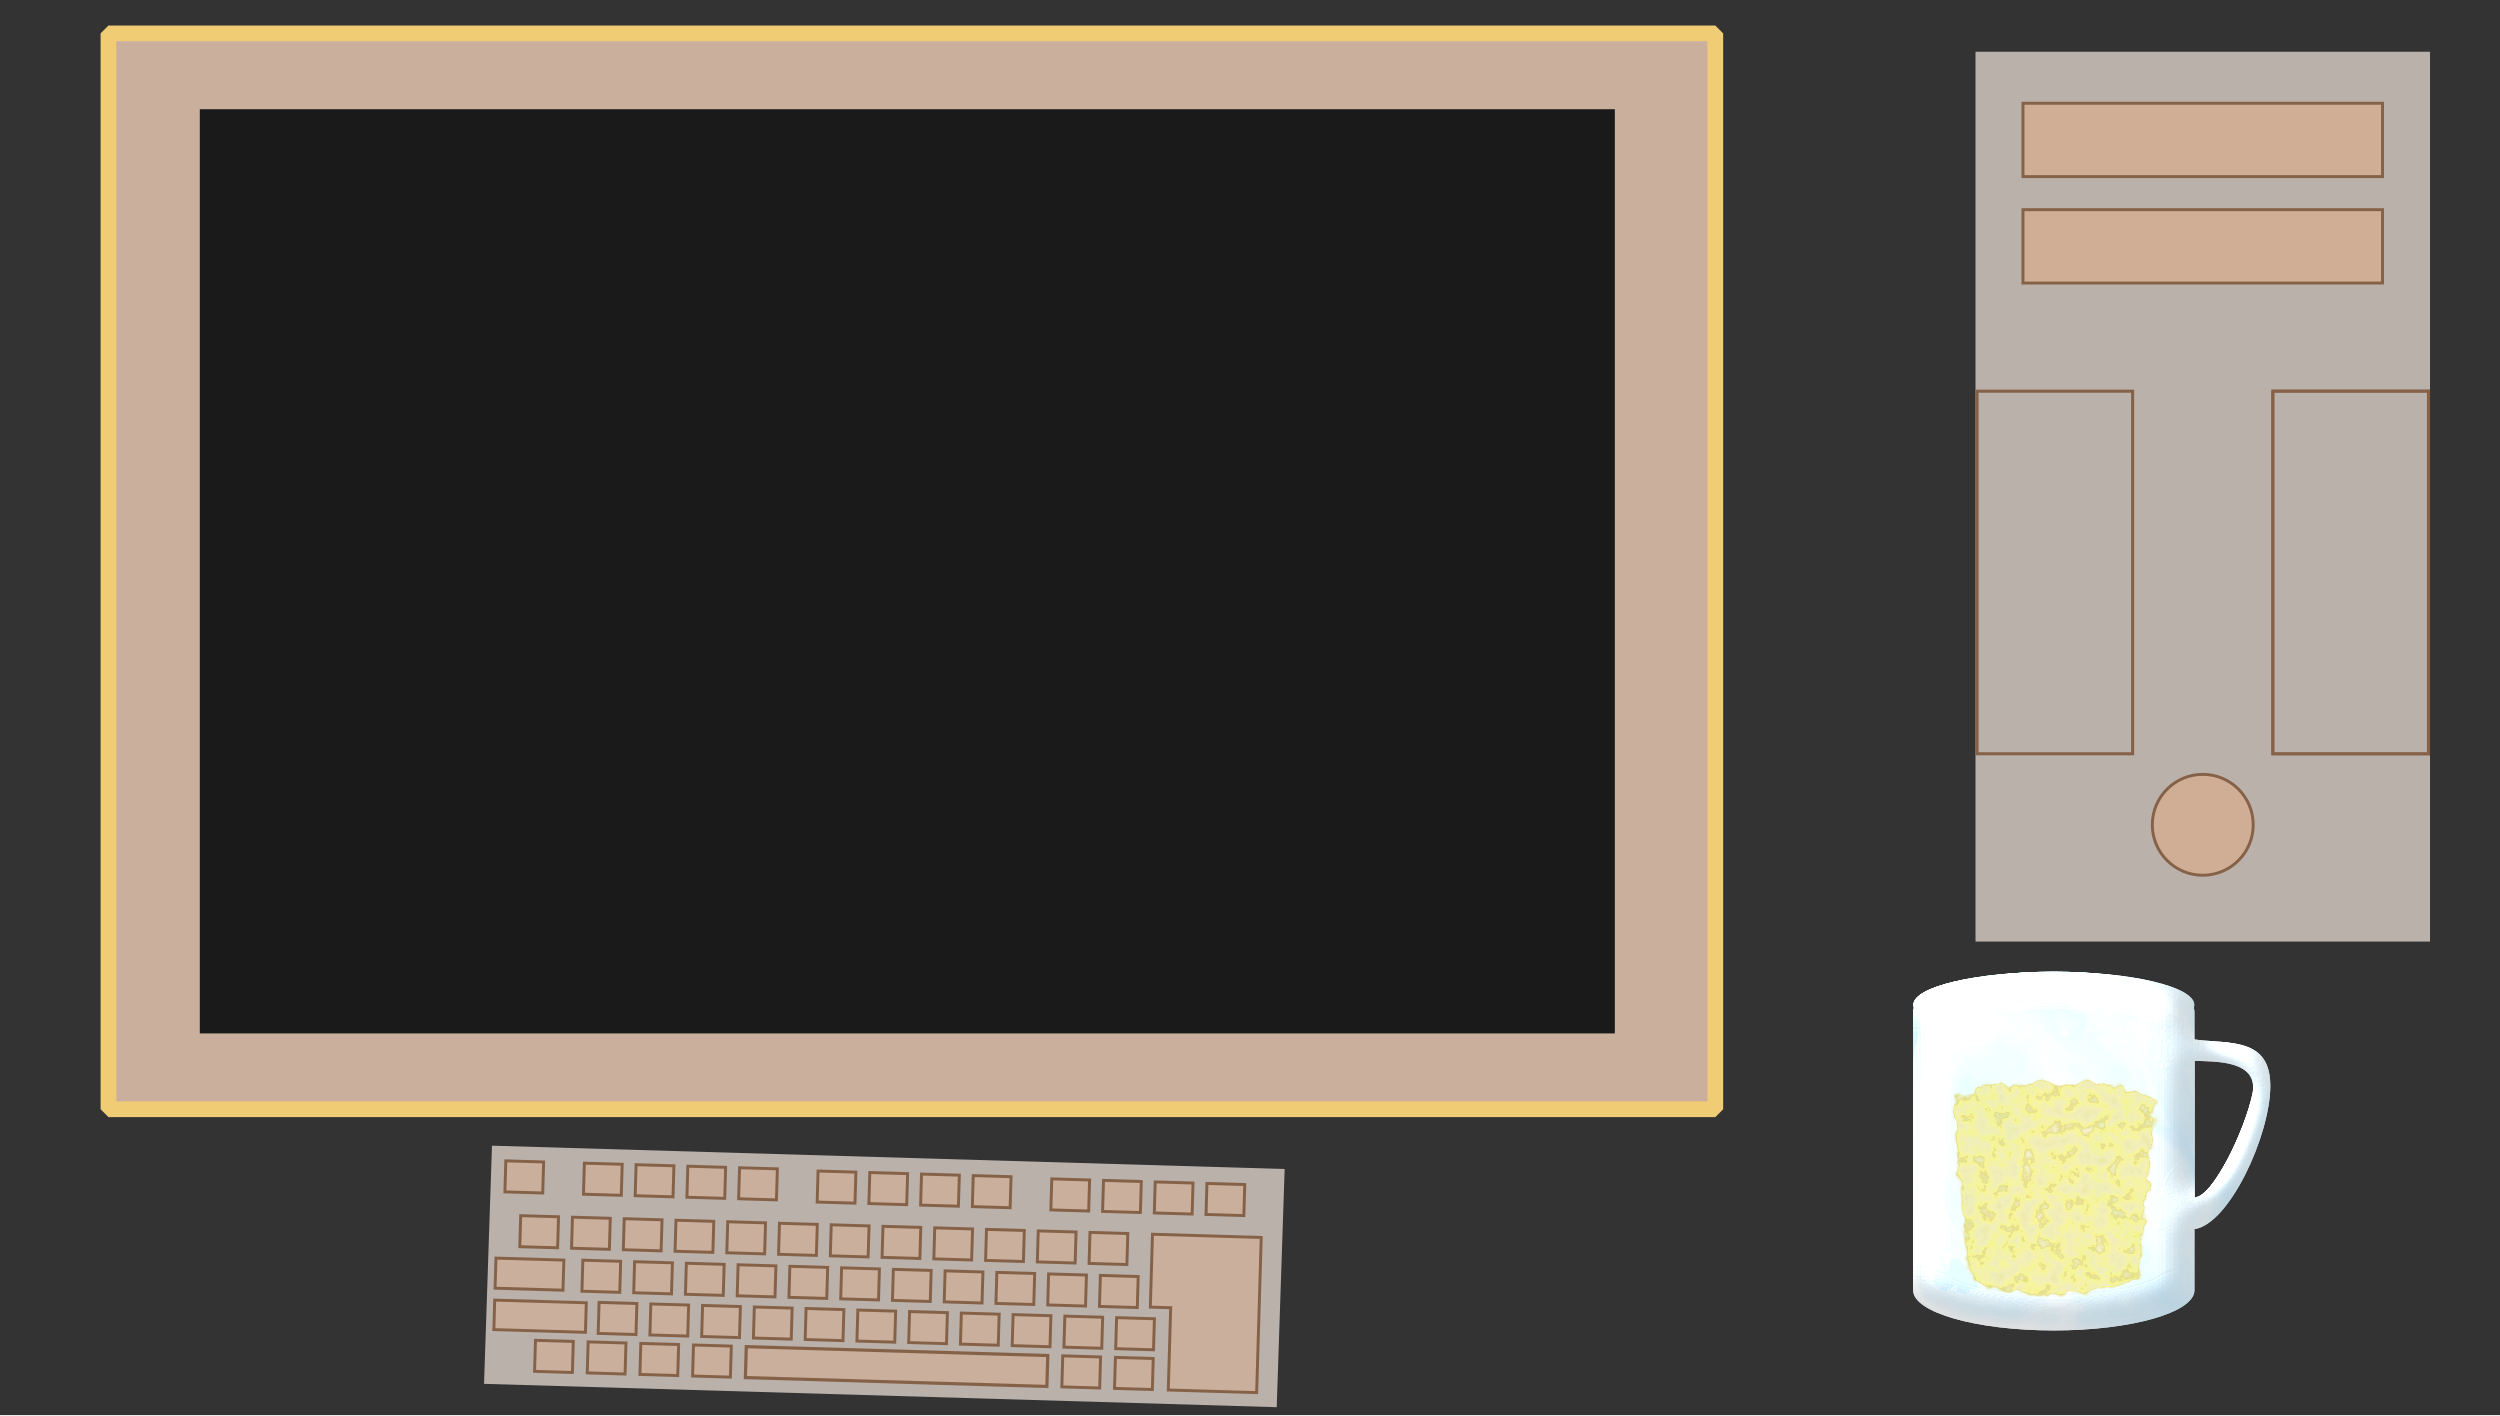
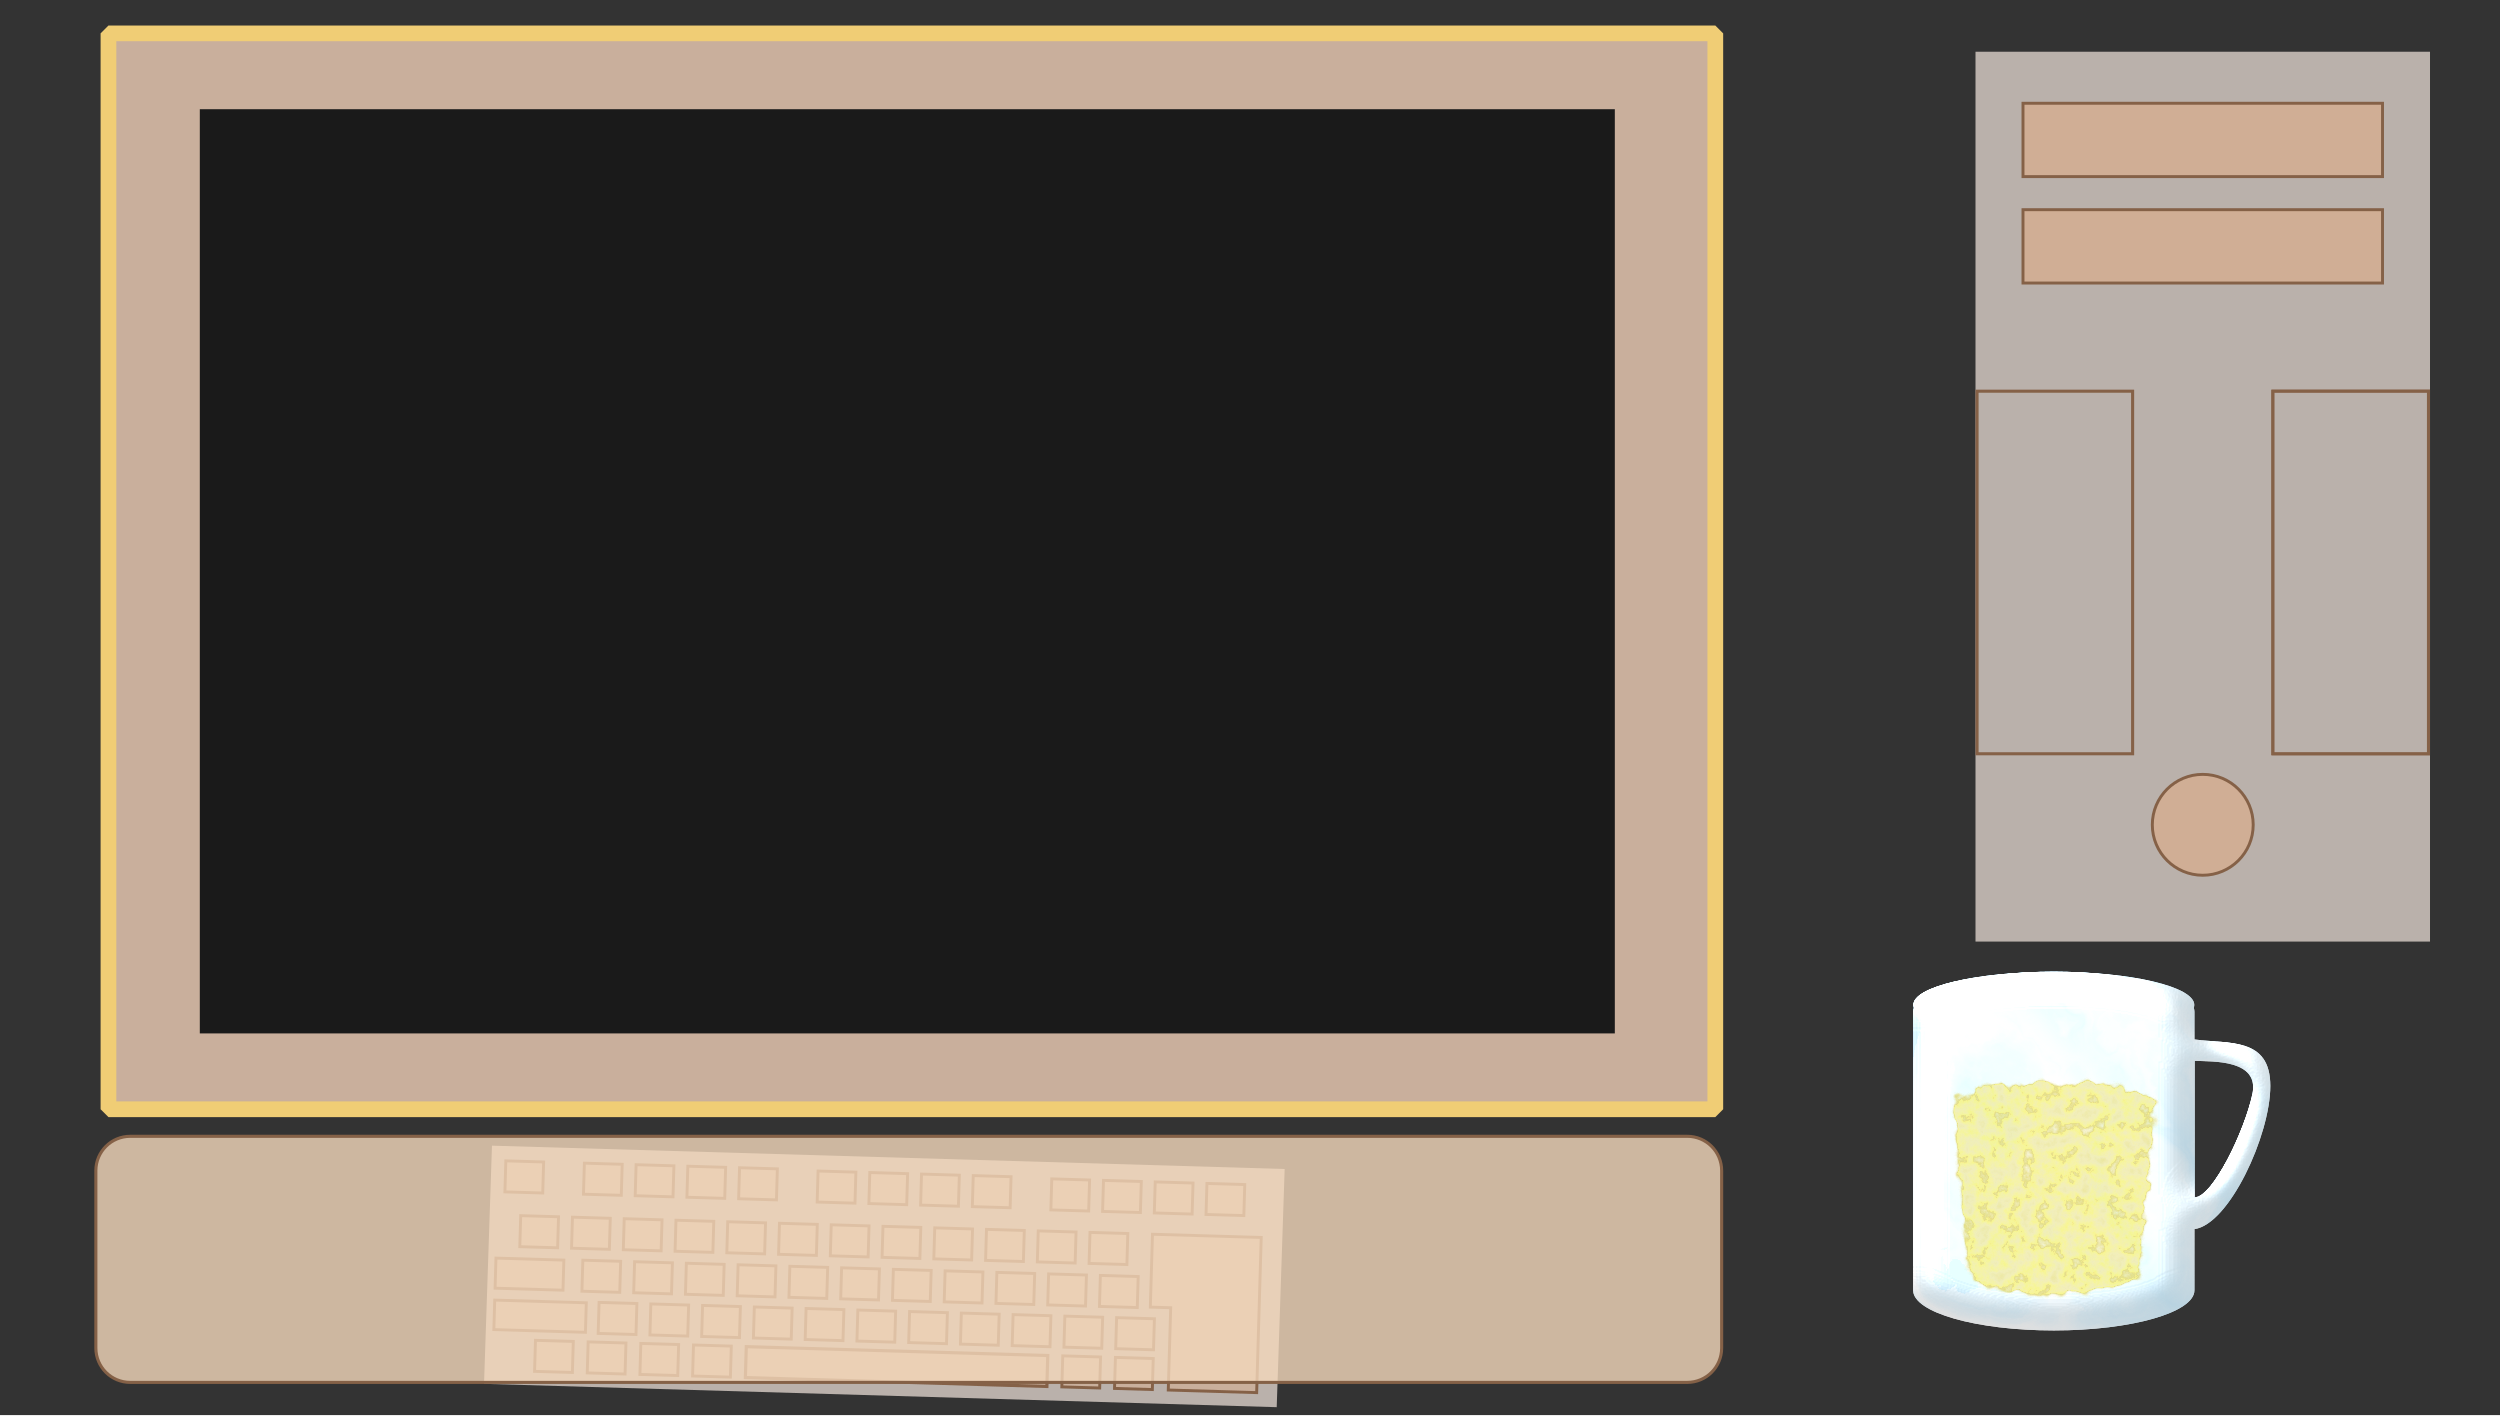
<svg xmlns="http://www.w3.org/2000/svg" width="848" height="480" viewBox="0 0 848 480" version="1.1" id="svg1">
  <defs id="defs1">
    <filter style="color-interpolation-filters:sRGB;" id="filter113" x="-0.06" y="-0.057" width="1.12" height="1.114">
      <feGaussianBlur result="result0" in="SourceGraphic" stdDeviation="0.5" id="feGaussianBlur109" />
      <feTurbulence baseFrequency="0.2" seed="300" numOctaves="10" result="result1" type="fractalNoise" id="feTurbulence109" />
      <feGaussianBlur stdDeviation="0.5" result="result8" id="feGaussianBlur110" />
      <feDisplacementMap result="result7" in2="result8" scale="5" in="result0" xChannelSelector="R" id="feDisplacementMap110" />
      <feComposite result="result2" operator="in" in2="result1" in="result7" id="feComposite110" />
      <feComposite k3="3" in2="result2" in="result0" operator="arithmetic" id="feComposite111" />
      <feBlend result="fbSourceGraphic" mode="multiply" in2="result2" id="feBlend111" />
      <feColorMatrix values="1 0 0 -1 0 1 0 1 -1 0 1 0 0 -1 0 -1.8 -0.5 0 5.7 -3.5 " in="fbSourceGraphic" result="fbSourceGraphicAlpha" id="feColorMatrix111" />
      <feGaussianBlur stdDeviation="0.5" in="fbSourceGraphicAlpha" result="result10" id="feGaussianBlur111" />
      <feSpecularLighting result="result6" surfaceScale="5" specularExponent="3" id="feSpecularLighting111">
        <feDistantLight azimuth="225" elevation="10" id="feDistantLight111" />
      </feSpecularLighting>
      <feComposite in2="fbSourceGraphicAlpha" in="result6" result="result21" operator="in" id="feComposite112" />
      <feGaussianBlur stdDeviation="0.2" in="result21" result="result20" id="feGaussianBlur112" />
      <feComposite in="fbSourceGraphic" result="result4" operator="arithmetic" k2="0.8" k3="0.7" in2="result20" id="feComposite113" />
    </filter>
    <filter height="1.355" y="-0.177" width="1.357" x="-0.178" style="color-interpolation-filters:sRGB;" id="filter220">
      <feGaussianBlur stdDeviation="4" result="result8" id="feGaussianBlur216" />
      <feTurbulence seed="50" result="result7" type="turbulence" numOctaves="7" baseFrequency="0.01 0.01" id="feTurbulence216" />
      <feColorMatrix result="result5" values="1 0 0 0 0 0 1 0 0 0 0 0 1 0 0 0 0 0 1.4 0 " id="feColorMatrix216" />
      <feComposite result="result6" in="result5" operator="in" in2="result8" id="feComposite216" />
      <feDisplacementMap in="result5" xChannelSelector="A" yChannelSelector="A" scale="100" result="result4" in2="result6" id="feDisplacementMap216" />
      <feFlood flood-opacity="1" flood-color="rgb(224,224,224)" id="feFlood216" />
      <feComposite result="result2" operator="atop" in2="result4" id="feComposite217" />
      <feComposite in="result2" operator="atop" in2="SourceGraphic" result="result9" id="feComposite218" />
      <feBlend result="fbSourceGraphic" mode="darken" in2="result9" id="feBlend218" />
      <feGaussianBlur stdDeviation="5" in="fbSourceGraphic" result="result0" id="feGaussianBlur218" />
      <feSpecularLighting in="result0" result="result1" lighting-color="rgb(255,255,255)" surfaceScale="8" specularConstant="0.8" specularExponent="30" id="feSpecularLighting218">
        <feDistantLight elevation="55" azimuth="235" id="feDistantLight218" />
      </feSpecularLighting>
      <feComposite in2="fbSourceGraphic" in="result1" result="result2" operator="in" id="feComposite219" />
      <feComposite in="fbSourceGraphic" result="result4" operator="arithmetic" k2="1" k3="1" in2="result2" id="feComposite220" />
    </filter>
  </defs>
  <g id="layer3">
    <rect style="fill:#333333;fill-opacity:1;fill-rule:nonzero;stroke:none;stroke-width:5.757;stroke-linejoin:bevel;stroke-dasharray:none;stroke-opacity:1;paint-order:normal" id="rect3" width="848.538" height="480" x="0" y="0" />
  </g>
  <g id="layer5">
    <g id="g113" style="filter:url(#filter220);stroke:none;stroke-opacity:1;stroke-width:5;stroke-dasharray:none">
      <path id="path89" style="fill:#b6d2e0;fill-opacity:1;stroke:none;stroke-opacity:1;stroke-width:5;stroke-dasharray:none" d="m 696.646,329.58 c -26.351,-1e-5 -47.712,6.104 -47.709,13.633 v 0.014 94.414 0.016 c 4.9e-4,7.528 21.36,13.631 47.709,13.631 26.349,2e-5 47.709,-6.103 47.709,-13.631 v -20.746 c 11.8,-1.592 25.74,-31.884 25.74,-48.533 -8e-5,-16.649 -13.94,-14.203 -25.74,-15.795 v -9.369 c 0.003,-7.529 -21.358,-13.633 -47.709,-13.633 z m 47.801,30.262 c 6.257,0.246 22.028,-0.452 19.562,11.26 -2.598,12.339 -13.305,34.784 -19.562,35.031 z" />
      <ellipse style="fill:#b6d2e0;fill-opacity:1;stroke:none;stroke-width:5;stroke-dasharray:none;stroke-opacity:1" id="path91" cx="696.646" cy="340.874" rx="47.65" ry="11.242" />
    </g>
    <path id="path92" style="fill:#e6df80;fill-opacity:1;stroke:none;stroke-width:0.701;stroke-dasharray:none;stroke-opacity:1;filter:url(#filter113)" d="M 696.646 367.236 A 34.086 7.779 0 0 0 662.561 375.016 A 34.086 7.779 0 0 0 662.594 375.361 L 668.027 431.273 A 28.62 7.779 0 0 0 696.646 439.053 A 28.62 7.779 0 0 0 725.266 431.273 L 730.732 375.016 A 34.086 7.779 0 0 0 696.646 367.236 z " />
  </g>
  <g id="layer4" transform="rotate(1.686584,299.9704,432.9659)">
    <rect style="fill:#bab1ab;stroke-width:0.849" id="rect10" width="268.99" height="80.83" x="167.153" y="392.554" transform="matrix(1,0,-0.00387507,0.9999925,0,0)" />
    <rect style="fill:#c9af9c;fill-opacity:1;stroke:#856147;stroke-width:1;stroke-dasharray:none;stroke-opacity:1" id="rect11" width="12.835" height="10.531" x="170.476" y="397.557" />
    <g id="g28" transform="translate(1.31641)">
      <rect style="fill:#c9af9c;fill-opacity:1;stroke:#856147;stroke-width:1;stroke-dasharray:none;stroke-opacity:1" id="rect12" width="12.835" height="10.531" x="195.817" y="397.557" />
      <rect style="fill:#c9af9c;fill-opacity:1;stroke:#856147;stroke-width:1;stroke-dasharray:none;stroke-opacity:1" id="rect13" width="12.835" height="10.531" x="213.369" y="397.557" />
      <rect style="fill:#c9af9c;fill-opacity:1;stroke:#856147;stroke-width:1;stroke-dasharray:none;stroke-opacity:1" id="rect14" width="12.835" height="10.531" x="230.921" y="397.557" />
      <rect style="fill:#c9af9c;fill-opacity:1;stroke:#856147;stroke-width:1;stroke-dasharray:none;stroke-opacity:1" id="rect15" width="12.835" height="10.531" x="248.473" y="397.557" />
    </g>
    <g id="g31" transform="translate(80.63043,0.3291038)">
      <rect style="fill:#c9af9c;fill-opacity:1;stroke:#856147;stroke-width:1;stroke-dasharray:none;stroke-opacity:1" id="rect28" width="12.835" height="10.531" x="195.817" y="397.557" />
      <rect style="fill:#c9af9c;fill-opacity:1;stroke:#856147;stroke-width:1;stroke-dasharray:none;stroke-opacity:1" id="rect29" width="12.835" height="10.531" x="213.369" y="397.557" />
      <rect style="fill:#c9af9c;fill-opacity:1;stroke:#856147;stroke-width:1;stroke-dasharray:none;stroke-opacity:1" id="rect30" width="12.835" height="10.531" x="230.921" y="397.557" />
      <rect style="fill:#c9af9c;fill-opacity:1;stroke:#856147;stroke-width:1;stroke-dasharray:none;stroke-opacity:1" id="rect31" width="12.835" height="10.531" x="248.473" y="397.557" />
    </g>
    <g id="g35" transform="translate(159.9444,0.6582076)">
      <rect style="fill:#c9af9c;fill-opacity:1;stroke:#856147;stroke-width:1;stroke-dasharray:none;stroke-opacity:1" id="rect32" width="12.835" height="10.531" x="195.817" y="397.557" />
      <rect style="fill:#c9af9c;fill-opacity:1;stroke:#856147;stroke-width:1;stroke-dasharray:none;stroke-opacity:1" id="rect33" width="12.835" height="10.531" x="213.369" y="397.557" />
      <rect style="fill:#c9af9c;fill-opacity:1;stroke:#856147;stroke-width:1;stroke-dasharray:none;stroke-opacity:1" id="rect34" width="12.835" height="10.531" x="230.921" y="397.557" />
      <rect style="fill:#c9af9c;fill-opacity:1;stroke:#856147;stroke-width:1;stroke-dasharray:none;stroke-opacity:1" id="rect35" width="12.835" height="10.531" x="248.473" y="397.557" />
    </g>
    <rect style="fill:#c9af9c;fill-opacity:1;stroke:#856147;stroke-width:1;stroke-dasharray:none;stroke-opacity:1" id="rect36" width="12.835" height="10.531" x="176.071" y="415.987" />
    <rect style="fill:#c9af9c;fill-opacity:1;stroke:#856147;stroke-width:1;stroke-dasharray:none;stroke-opacity:1" id="rect37" width="12.835" height="10.531" x="193.633" y="415.987" />
    <rect style="fill:#c9af9c;fill-opacity:1;stroke:#856147;stroke-width:1;stroke-dasharray:none;stroke-opacity:1" id="rect38" width="12.835" height="10.531" x="211.195" y="415.987" />
    <rect style="fill:#c9af9c;fill-opacity:1;stroke:#856147;stroke-width:1;stroke-dasharray:none;stroke-opacity:1" id="rect39" width="12.835" height="10.531" x="228.757" y="415.987" />
    <rect style="fill:#c9af9c;fill-opacity:1;stroke:#856147;stroke-width:1;stroke-dasharray:none;stroke-opacity:1" id="rect40" width="12.835" height="10.531" x="246.319" y="415.987" />
    <rect style="fill:#c9af9c;fill-opacity:1;stroke:#856147;stroke-width:1;stroke-dasharray:none;stroke-opacity:1" id="rect41" width="12.835" height="10.531" x="263.881" y="415.987" />
    <rect style="fill:#c9af9c;fill-opacity:1;stroke:#856147;stroke-width:1;stroke-dasharray:none;stroke-opacity:1" id="rect42" width="12.835" height="10.531" x="281.444" y="415.987" />
    <rect style="fill:#c9af9c;fill-opacity:1;stroke:#856147;stroke-width:1;stroke-dasharray:none;stroke-opacity:1" id="rect43" width="12.835" height="10.531" x="299.006" y="415.987" />
    <rect style="fill:#c9af9c;fill-opacity:1;stroke:#856147;stroke-width:1;stroke-dasharray:none;stroke-opacity:1" id="rect44" width="12.835" height="10.531" x="316.568" y="415.987" />
    <rect style="fill:#c9af9c;fill-opacity:1;stroke:#856147;stroke-width:1;stroke-dasharray:none;stroke-opacity:1" id="rect45" width="12.835" height="10.531" x="334.13" y="415.987" />
    <rect style="fill:#c9af9c;fill-opacity:1;stroke:#856147;stroke-width:1;stroke-dasharray:none;stroke-opacity:1" id="rect46" width="12.835" height="10.531" x="351.692" y="415.987" />
    <rect style="fill:#c9af9c;fill-opacity:1;stroke:#856147;stroke-width:1;stroke-dasharray:none;stroke-opacity:1" id="rect47" width="12.835" height="10.531" x="369.254" y="415.987" />
    <rect style="fill:#c9af9c;fill-opacity:1;stroke:#856147;stroke-width:1;stroke-dasharray:none;stroke-opacity:1" id="rect48" width="23.047" height="10.212" x="168.102" y="430.627" />
    <rect style="fill:#c9af9c;fill-opacity:1;stroke:#856147;stroke-width:1;stroke-dasharray:none;stroke-opacity:1" id="rect49" width="12.835" height="10.531" x="197.582" y="430.468" />
    <rect style="fill:#c9af9c;fill-opacity:1;stroke:#856147;stroke-width:1;stroke-dasharray:none;stroke-opacity:1" id="rect50" width="12.835" height="10.531" x="215.144" y="430.468" />
    <rect style="fill:#c9af9c;fill-opacity:1;stroke:#856147;stroke-width:1;stroke-dasharray:none;stroke-opacity:1" id="rect51" width="12.835" height="10.531" x="232.706" y="430.468" />
    <rect style="fill:#c9af9c;fill-opacity:1;stroke:#856147;stroke-width:1;stroke-dasharray:none;stroke-opacity:1" id="rect52" width="12.835" height="10.531" x="250.268" y="430.468" />
    <rect style="fill:#c9af9c;fill-opacity:1;stroke:#856147;stroke-width:1;stroke-dasharray:none;stroke-opacity:1" id="rect53" width="12.835" height="10.531" x="267.831" y="430.468" />
    <rect style="fill:#c9af9c;fill-opacity:1;stroke:#856147;stroke-width:1;stroke-dasharray:none;stroke-opacity:1" id="rect54" width="12.835" height="10.531" x="285.393" y="430.468" />
    <rect style="fill:#c9af9c;fill-opacity:1;stroke:#856147;stroke-width:1;stroke-dasharray:none;stroke-opacity:1" id="rect55" width="12.835" height="10.531" x="302.955" y="430.468" />
    <rect style="fill:#c9af9c;fill-opacity:1;stroke:#856147;stroke-width:1;stroke-dasharray:none;stroke-opacity:1" id="rect56" width="12.835" height="10.531" x="320.517" y="430.468" />
    <rect style="fill:#c9af9c;fill-opacity:1;stroke:#856147;stroke-width:1;stroke-dasharray:none;stroke-opacity:1" id="rect57" width="12.835" height="10.531" x="338.079" y="430.468" />
    <rect style="fill:#c9af9c;fill-opacity:1;stroke:#856147;stroke-width:1;stroke-dasharray:none;stroke-opacity:1" id="rect58" width="12.835" height="10.531" x="355.642" y="430.468" />
    <rect style="fill:#c9af9c;fill-opacity:1;stroke:#856147;stroke-width:1;stroke-dasharray:none;stroke-opacity:1" id="rect59" width="12.835" height="10.531" x="373.204" y="430.468" />
    <rect style="fill:#c9af9c;fill-opacity:1;stroke:#856147;stroke-width:1;stroke-dasharray:none;stroke-opacity:1" id="rect61" width="12.835" height="10.531" x="203.506" y="444.619" />
    <rect style="fill:#c9af9c;fill-opacity:1;stroke:#856147;stroke-width:1;stroke-dasharray:none;stroke-opacity:1" id="rect62" width="12.835" height="10.531" x="221.068" y="444.619" />
    <rect style="fill:#c9af9c;fill-opacity:1;stroke:#856147;stroke-width:1;stroke-dasharray:none;stroke-opacity:1" id="rect63" width="12.835" height="10.531" x="238.63" y="444.619" />
    <rect style="fill:#c9af9c;fill-opacity:1;stroke:#856147;stroke-width:1;stroke-dasharray:none;stroke-opacity:1" id="rect64" width="12.835" height="10.531" x="256.192" y="444.619" />
    <rect style="fill:#c9af9c;fill-opacity:1;stroke:#856147;stroke-width:1;stroke-dasharray:none;stroke-opacity:1" id="rect65" width="12.835" height="10.531" x="273.754" y="444.619" />
    <rect style="fill:#c9af9c;fill-opacity:1;stroke:#856147;stroke-width:1;stroke-dasharray:none;stroke-opacity:1" id="rect66" width="12.835" height="10.531" x="291.317" y="444.619" />
    <rect style="fill:#c9af9c;fill-opacity:1;stroke:#856147;stroke-width:1;stroke-dasharray:none;stroke-opacity:1" id="rect67" width="12.835" height="10.531" x="308.879" y="444.619" />
    <rect style="fill:#c9af9c;fill-opacity:1;stroke:#856147;stroke-width:1;stroke-dasharray:none;stroke-opacity:1" id="rect68" width="12.835" height="10.531" x="326.441" y="444.619" />
    <rect style="fill:#c9af9c;fill-opacity:1;stroke:#856147;stroke-width:1;stroke-dasharray:none;stroke-opacity:1" id="rect69" width="12.835" height="10.531" x="344.003" y="444.619" />
    <rect style="fill:#c9af9c;fill-opacity:1;stroke:#856147;stroke-width:1;stroke-dasharray:none;stroke-opacity:1" id="rect70" width="12.835" height="10.531" x="361.565" y="444.619" />
    <rect style="fill:#c9af9c;fill-opacity:1;stroke:#856147;stroke-width:1;stroke-dasharray:none;stroke-opacity:1" id="rect71" width="12.835" height="10.531" x="379.128" y="444.619" />
    <rect style="fill:#c9af9c;fill-opacity:1;stroke:#856147;stroke-width:1;stroke-dasharray:none;stroke-opacity:1" id="rect72" width="12.835" height="10.531" x="182.323" y="458.112" />
    <rect style="fill:#c9af9c;fill-opacity:1;stroke:#856147;stroke-width:1;stroke-dasharray:none;stroke-opacity:1" id="rect73" width="12.835" height="10.531" x="200.197" y="458.112" />
    <rect style="fill:#c9af9c;fill-opacity:1;stroke:#856147;stroke-width:1;stroke-dasharray:none;stroke-opacity:1" id="rect74" width="12.835" height="10.531" x="218.071" y="458.112" />
    <rect style="fill:#c9af9c;fill-opacity:1;stroke:#856147;stroke-width:1;stroke-dasharray:none;stroke-opacity:1" id="rect75" width="12.835" height="10.531" x="235.945" y="458.112" />
    <rect style="fill:#c9af9c;fill-opacity:1;stroke:#856147;stroke-width:1.085;stroke-dasharray:none;stroke-opacity:1" id="rect76" width="102.312" height="10.492" x="253.861" y="458.155" />
    <rect style="fill:#c9af9c;fill-opacity:1;stroke:#856147;stroke-width:1;stroke-dasharray:none;stroke-opacity:1" id="rect77" width="12.835" height="10.531" x="361.254" y="458.112" />
    <rect style="fill:#c9af9c;fill-opacity:1;stroke:#856147;stroke-width:1;stroke-dasharray:none;stroke-opacity:1" id="rect78" width="12.835" height="10.531" x="379.128" y="458.112" />
    <path id="rect79" style="fill:#c9af9c;fill-opacity:1;stroke:#856147;stroke-width:1;stroke-dasharray:none;stroke-opacity:1" d="m 390.459,415.986 v 24.73 h 6.91 v 27.928 h 29.996 v -27.928 -2.398 -22.332 z" />
    <rect style="fill:#c9af9c;fill-opacity:1;stroke:#856147;stroke-width:1;stroke-dasharray:none;stroke-opacity:1" id="rect80" width="31.077" height="10.014" x="168.102" y="444.878" />
  </g>
  <g id="layer2" transform="translate(184.2582,0.8816521)">
    <rect style="fill:#bab1ab;fill-opacity:1;fill-rule:nonzero;stroke:none;stroke-width:4.756;stroke-linejoin:bevel;stroke-dasharray:none;stroke-opacity:1;paint-order:normal" id="rect4" width="154.167" height="301.834" x="485.833" y="16.667" />
    <g id="g6" transform="translate(1.45327,-7.804878)" style="fill:#d0ae95;fill-opacity:1;stroke:#856147;stroke-opacity:1">
      <rect style="fill:#d0ae95;fill-opacity:1;fill-rule:nonzero;stroke:#856147;stroke-width:1;stroke-linejoin:miter;stroke-dasharray:none;stroke-opacity:1;paint-order:normal" id="rect5" width="121.951" height="24.878" x="500.488" y="41.951" />
      <rect style="fill:#d0ae95;fill-opacity:1;fill-rule:nonzero;stroke:#856147;stroke-width:1;stroke-linejoin:miter;stroke-dasharray:none;stroke-opacity:1;paint-order:normal" id="rect6" width="121.951" height="24.878" x="500.488" y="78.049" />
    </g>
    <circle style="fill:#d0ae95;fill-opacity:1;fill-rule:nonzero;stroke:#856147;stroke-width:1;stroke-linejoin:miter;stroke-dasharray:none;stroke-opacity:1;paint-order:normal" id="path6" cx="562.917" cy="278.894" r="17.111" />
    <rect style="fill:#bab1ab;fill-opacity:1;fill-rule:nonzero;stroke:#856147;stroke-width:1.044;stroke-linejoin:miter;stroke-dasharray:none;stroke-opacity:1;paint-order:normal" id="rect7" width="52.771" height="122.985" x="586.708" y="131.812" />
    <rect style="fill:#bab1ab;fill-opacity:1;fill-rule:nonzero;stroke:#856147;stroke-width:1.044;stroke-linejoin:miter;stroke-dasharray:none;stroke-opacity:1;paint-order:normal" id="rect8" width="52.771" height="122.985" x="486.355" y="131.812" />
    <rect style="fill:#bab1ab;fill-opacity:1;fill-rule:nonzero;stroke:#856147;stroke-width:1.043;stroke-linejoin:miter;stroke-dasharray:none;stroke-opacity:1;paint-order:normal" id="rect9" width="52.743" height="122.93" x="586.735" y="131.839" />
  </g>
+   <g id="layer6">
+     <rect style="fill:#f3d8bc;fill-opacity:0.8;stroke:#856147;stroke-width:1.048;stroke-dasharray:none;stroke-opacity:1" id="rect16" width="551.471" height="83.472" x="-151.743" y="384.553" ry="11.655" transform="translate(184.2582,0.8816521)" />
+   </g>
  <g id="layer1" transform="translate(34.61539,9.146087)">
    <rect style="display:inline;fill:#c9af9c;fill-opacity:1;fill-rule:nonzero;stroke:#f0cd75;stroke-width:5.329;stroke-linejoin:bevel;stroke-dasharray:none;stroke-opacity:1;paint-order:normal" id="rect2" width="545.045" height="364.942" x="2.172" y="2.172" />
    <rect style="display:inline;fill:#1a1a1a;fill-opacity:1;fill-rule:nonzero;stroke-width:1.07" id="rect1" width="479.974" height="313.492" x="33.159" y="27.897" />
  </g>
</svg>
